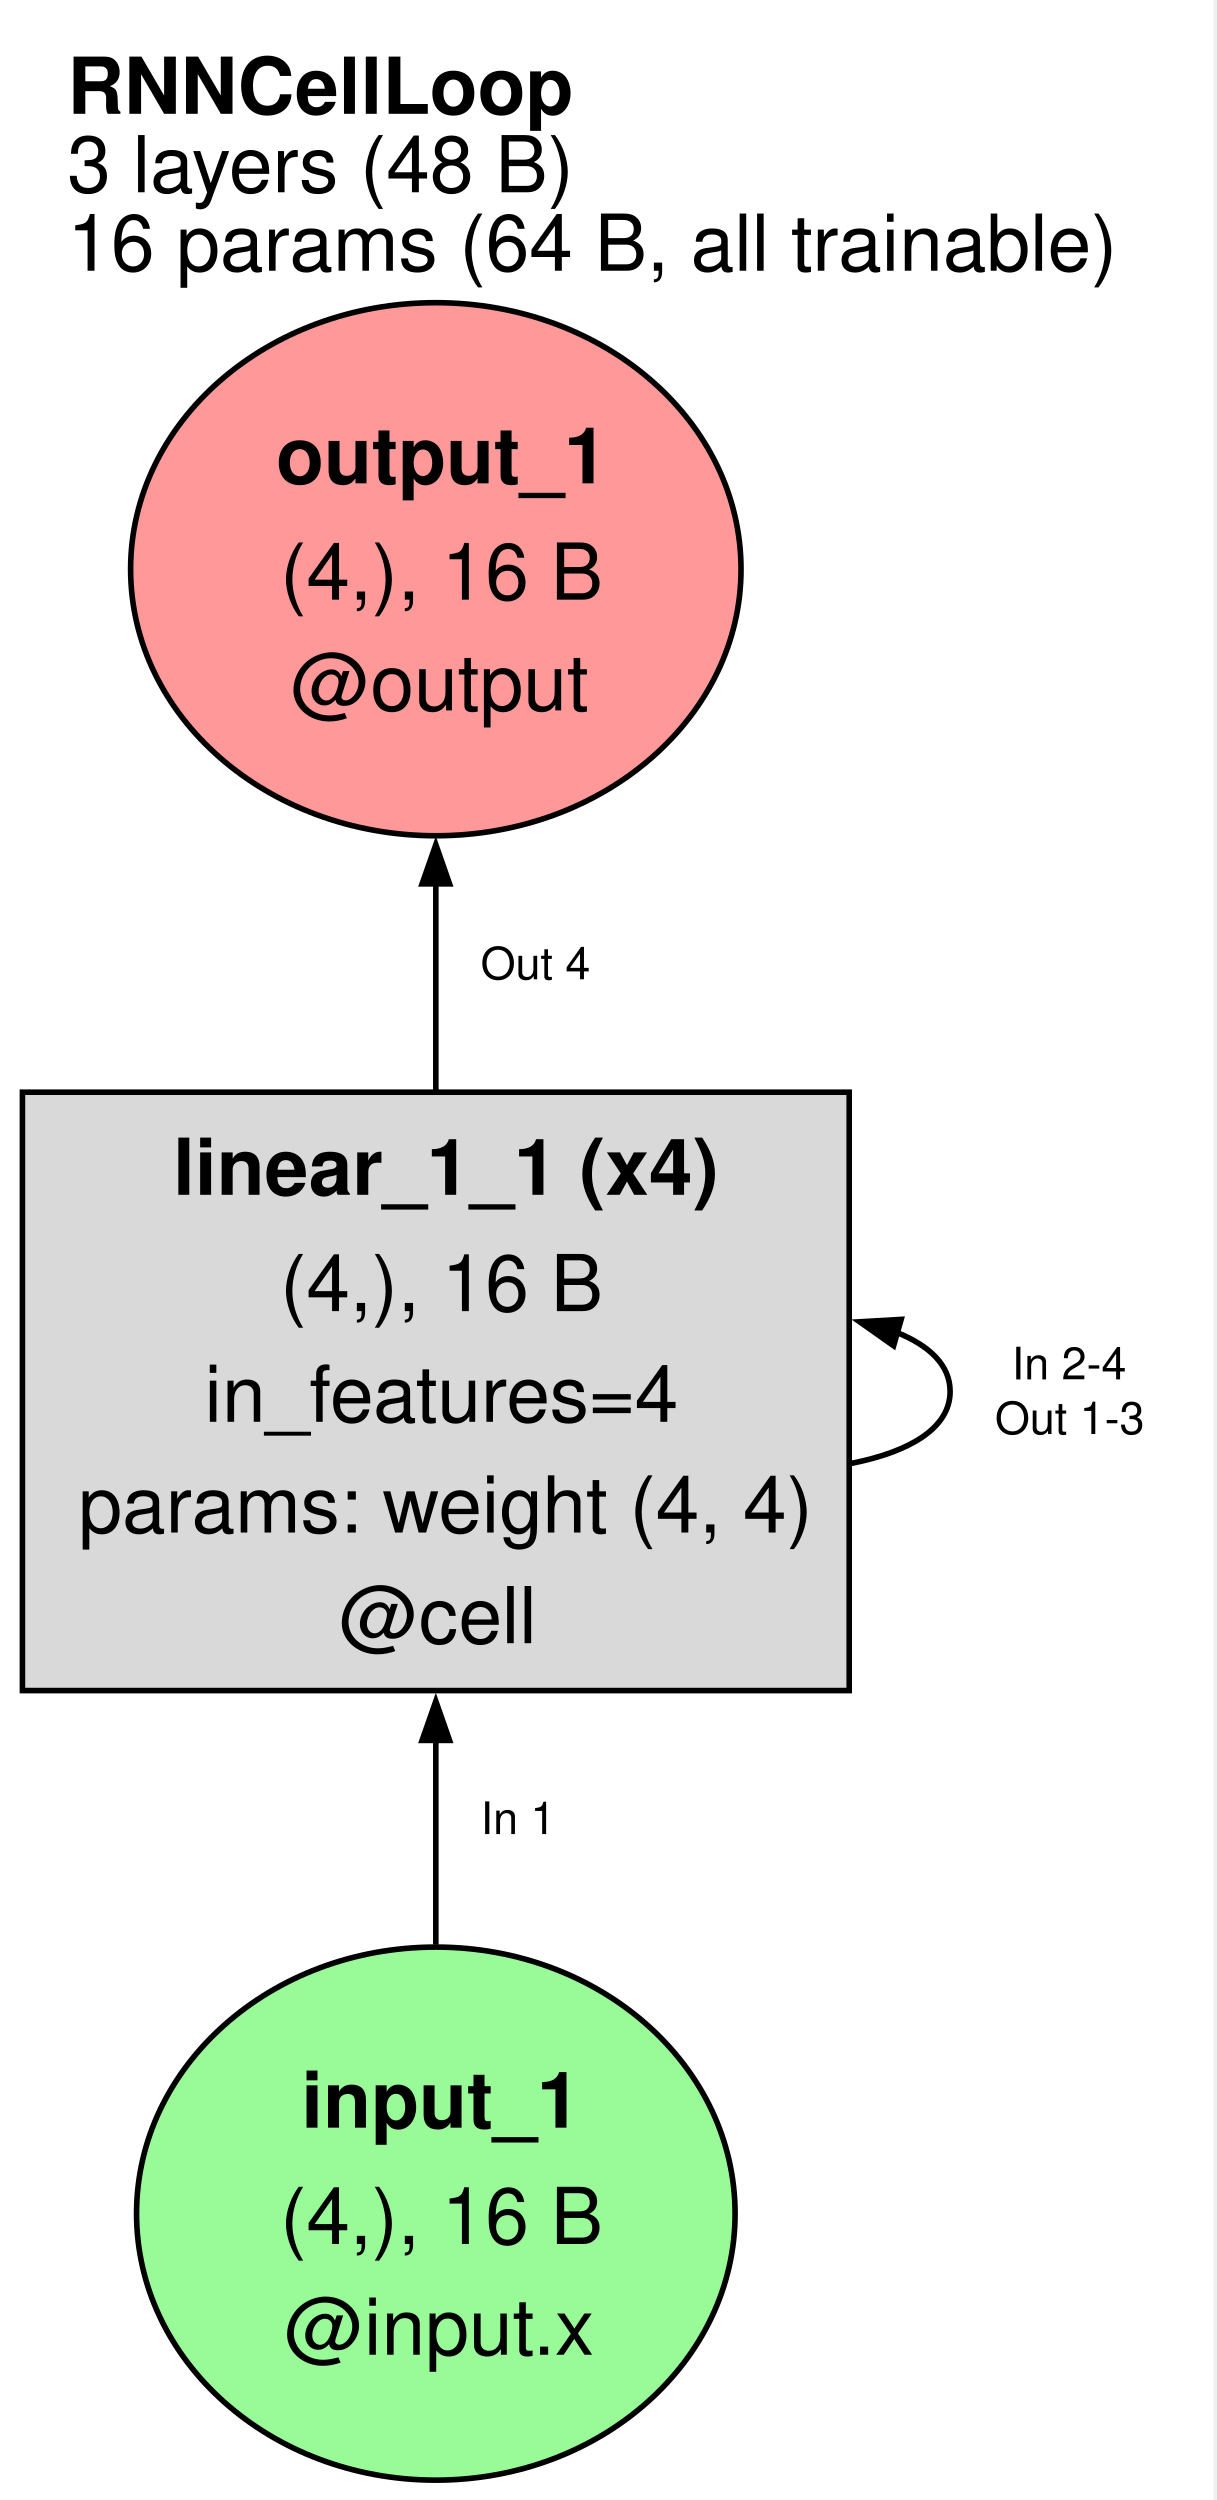
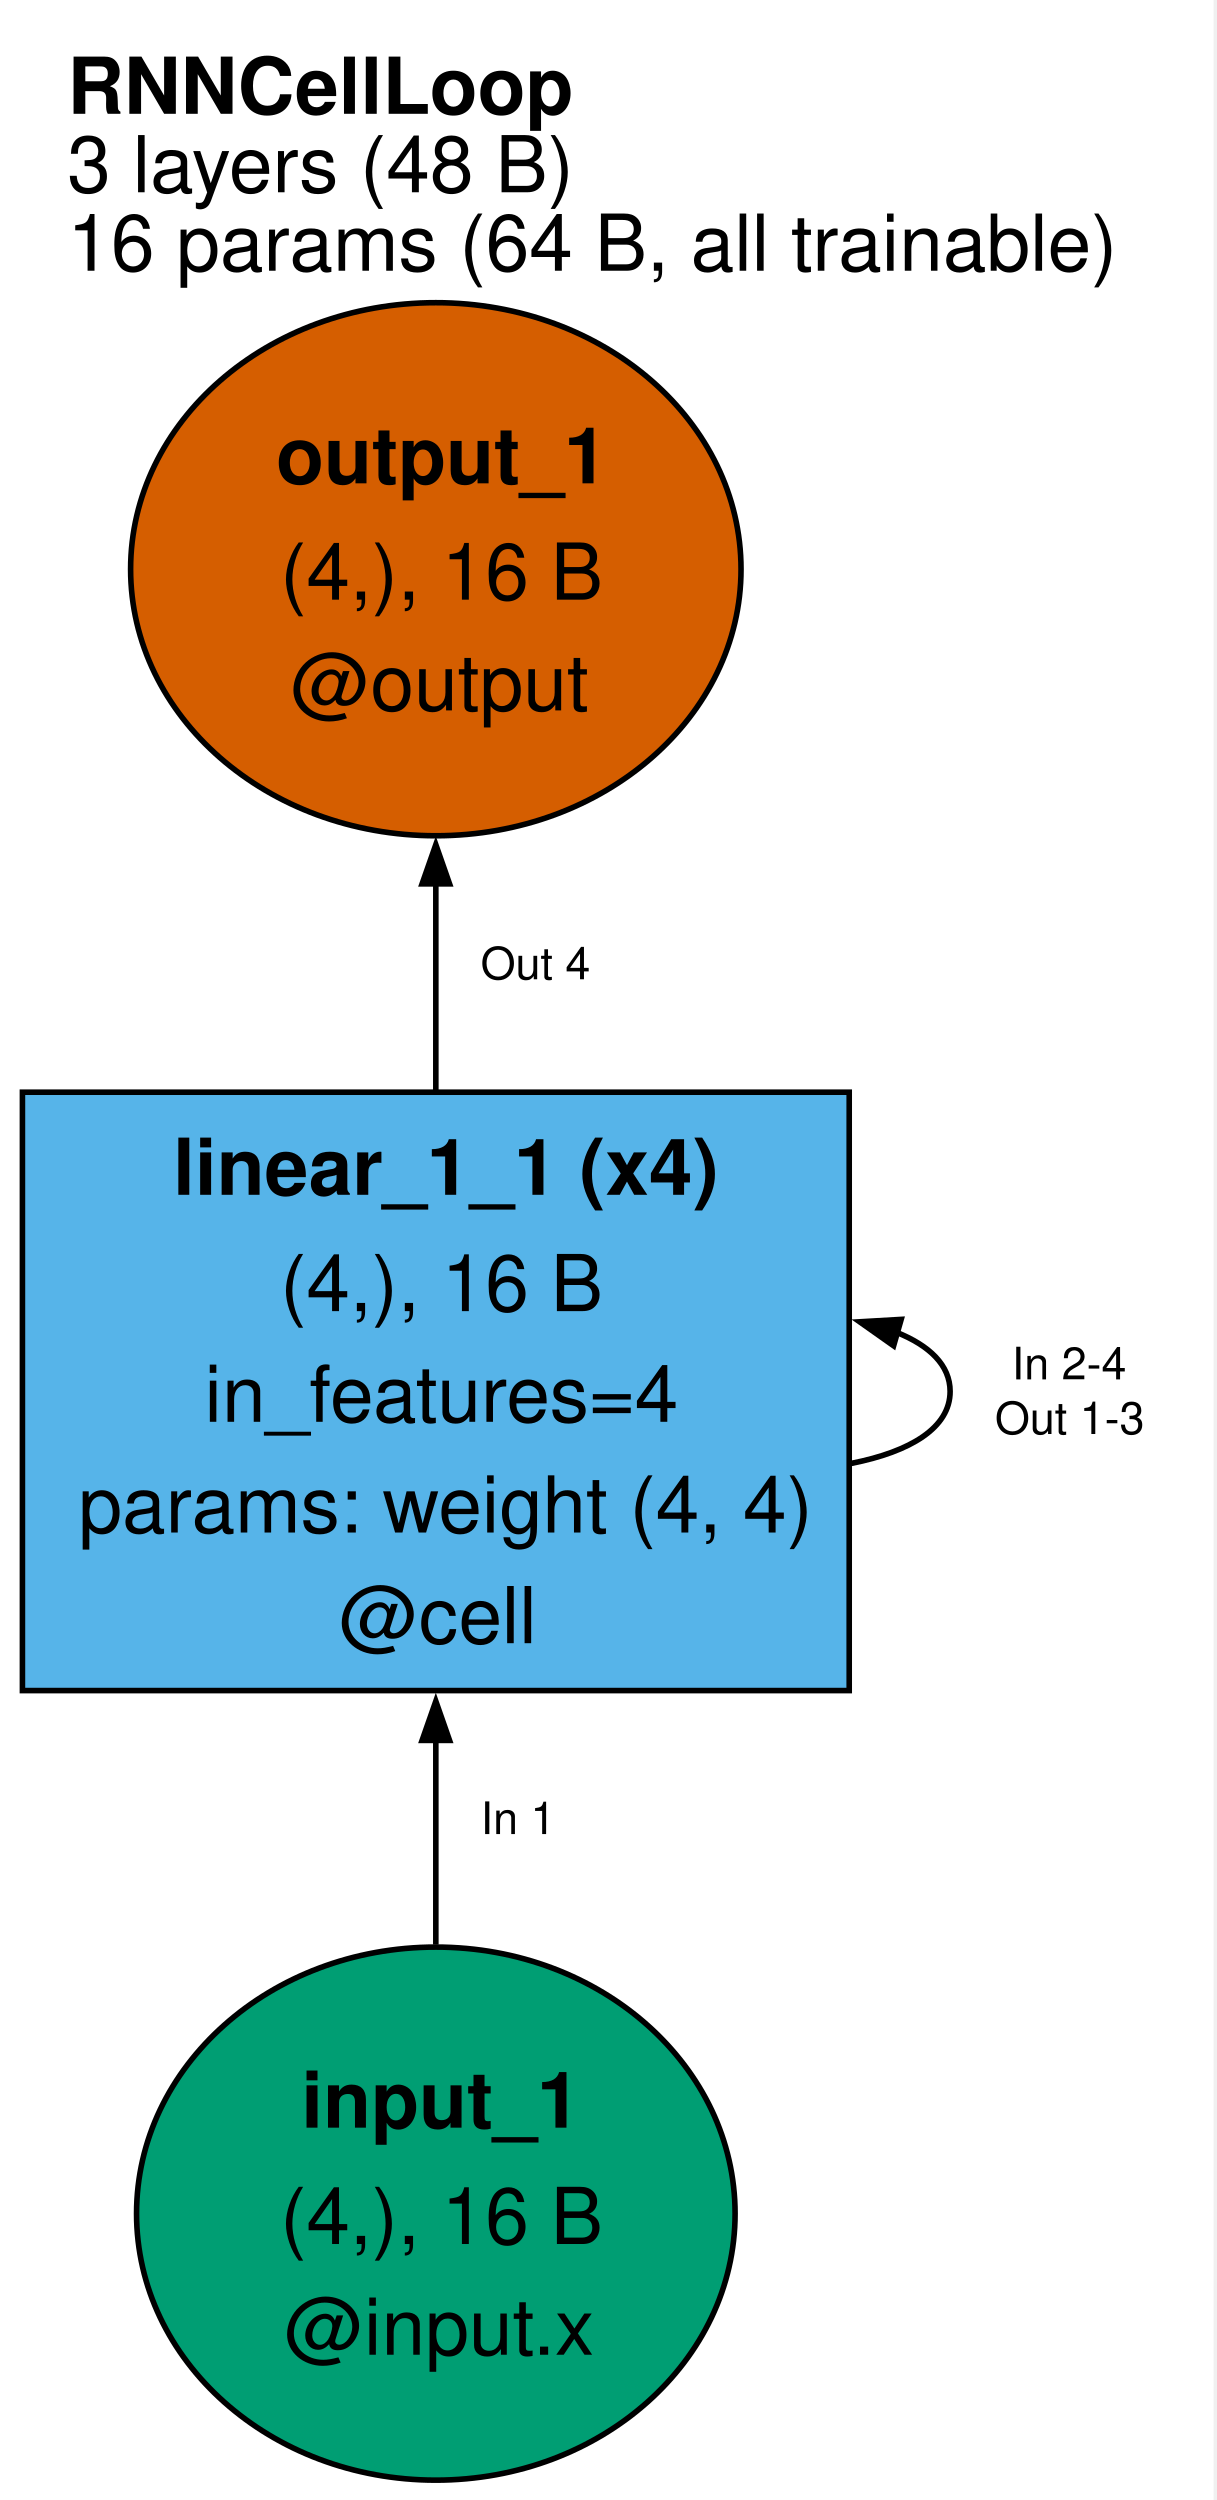
<svg xmlns="http://www.w3.org/2000/svg" width="217pt" height="446pt" viewBox="0.00 0.00 217.00 446.00">
  <g id="graph0" class="graph" transform="scale(1 1) rotate(0) translate(4 442.46)">
    <polygon fill="white" stroke="none" points="-4,4 -4,-442.46 212.5,-442.46 212.5,4 -4,4" />
    <text xml:space="preserve" text-anchor="start" x="8" y="-422.16" font-family="Helvetica,sans-Serif" font-weight="bold" font-size="14.00">RNNCellLoop</text>
    <text xml:space="preserve" text-anchor="start" x="8" y="-408.16" font-family="Helvetica,sans-Serif" font-size="14.00">3 layers (48 B)</text>
    <text xml:space="preserve" text-anchor="start" x="8" y="-394.16" font-family="Helvetica,sans-Serif" font-size="14.00">16 params (64 B, all trainable)</text>
    <g id="node1" class="node">
-       <ellipse fill="#98fb98" stroke="black" cx="73.75" cy="-47.55" rx="53.39" ry="47.55" />
+       <ellipse fill="#009e73" stroke="black" cx="73.75" cy="-47.55" rx="53.39" ry="47.55" />
      <text xml:space="preserve" text-anchor="start" x="49.75" y="-62.88" font-family="Helvetica,sans-Serif" font-weight="bold" font-size="14.00">input_1</text>
      <text xml:space="preserve" text-anchor="start" x="46" y="-42.13" font-family="Helvetica,sans-Serif" font-size="14.00">(4,), 16 B</text>
      <text xml:space="preserve" text-anchor="start" x="46.75" y="-22.38" font-family="Helvetica,sans-Serif" font-size="14.00">@input.x</text>
    </g>
    <g id="node2" class="node">
-       <polygon fill="#d9d9d9" stroke="black" points="147.5,-247.61 0,-247.61 0,-140.86 147.5,-140.86 147.5,-247.61" />
+       <polygon fill="#56b4e9" stroke="black" points="147.5,-247.61 0,-247.61 0,-140.86 147.5,-140.86 147.5,-247.61" />
      <text xml:space="preserve" text-anchor="start" x="26.88" y="-229.31" font-family="Helvetica,sans-Serif" font-weight="bold" font-size="14.00">linear_1_1 (x4)</text>
      <text xml:space="preserve" text-anchor="start" x="46" y="-208.56" font-family="Helvetica,sans-Serif" font-size="14.00">(4,), 16 B</text>
      <text xml:space="preserve" text-anchor="start" x="32.5" y="-188.81" font-family="Helvetica,sans-Serif" font-size="14.00">in_features=4</text>
      <text xml:space="preserve" text-anchor="start" x="10" y="-169.06" font-family="Helvetica,sans-Serif" font-size="14.00">params: weight (4, 4)</text>
      <text xml:space="preserve" text-anchor="start" x="56.5" y="-149.31" font-family="Helvetica,sans-Serif" font-size="14.00">@cell</text>
    </g>
    <g id="edge1" class="edge">
      <path fill="none" stroke="black" d="M73.75,-95.53C73.75,-107.19 73.75,-119.86 73.75,-132.1" />
      <polygon fill="black" stroke="black" points="71.3,-131.97 73.75,-138.97 76.2,-131.97 71.3,-131.97" />
      <text xml:space="preserve" text-anchor="start" x="81.75" y="-115.26" font-family="Helvetica,sans-Serif" font-size="8.00">In 1</text>
    </g>
    <g id="edge2" class="edge">
      <path fill="none" stroke="black" d="M147.91,-181.4C158.44,-183.48 165.5,-187.75 165.5,-194.23 165.5,-198.89 161.85,-202.41 155.89,-204.79" />
      <polygon fill="black" stroke="black" points="155.42,-202.37 149.36,-206.65 156.77,-207.08 155.42,-202.37" />
      <text xml:space="preserve" text-anchor="start" x="176.5" y="-196.38" font-family="Helvetica,sans-Serif" font-size="8.00">In 2-4</text>
      <text xml:space="preserve" text-anchor="start" x="173.5" y="-186.63" font-family="Helvetica,sans-Serif" font-size="8.00">Out 1-3</text>
    </g>
    <g id="node3" class="node">
-       <ellipse fill="#ff9999" stroke="black" cx="73.75" cy="-340.91" rx="54.45" ry="47.55" />
+       <ellipse fill="#d55e00" stroke="black" cx="73.75" cy="-340.91" rx="54.45" ry="47.55" />
      <text xml:space="preserve" text-anchor="start" x="45.25" y="-356.23" font-family="Helvetica,sans-Serif" font-weight="bold" font-size="14.00">output_1</text>
      <text xml:space="preserve" text-anchor="start" x="46" y="-335.48" font-family="Helvetica,sans-Serif" font-size="14.00">(4,), 16 B</text>
      <text xml:space="preserve" text-anchor="start" x="47.88" y="-315.73" font-family="Helvetica,sans-Serif" font-size="14.00">@output</text>
    </g>
    <g id="edge3" class="edge">
      <path fill="none" stroke="black" d="M73.75,-247.87C73.75,-259.95 73.75,-272.82 73.75,-285" />
      <polygon fill="black" stroke="black" points="71.3,-284.78 73.75,-291.78 76.2,-284.78 71.3,-284.78" />
      <text xml:space="preserve" text-anchor="start" x="81.75" y="-267.76" font-family="Helvetica,sans-Serif" font-size="8.00">Out 4</text>
    </g>
  </g>
</svg>
